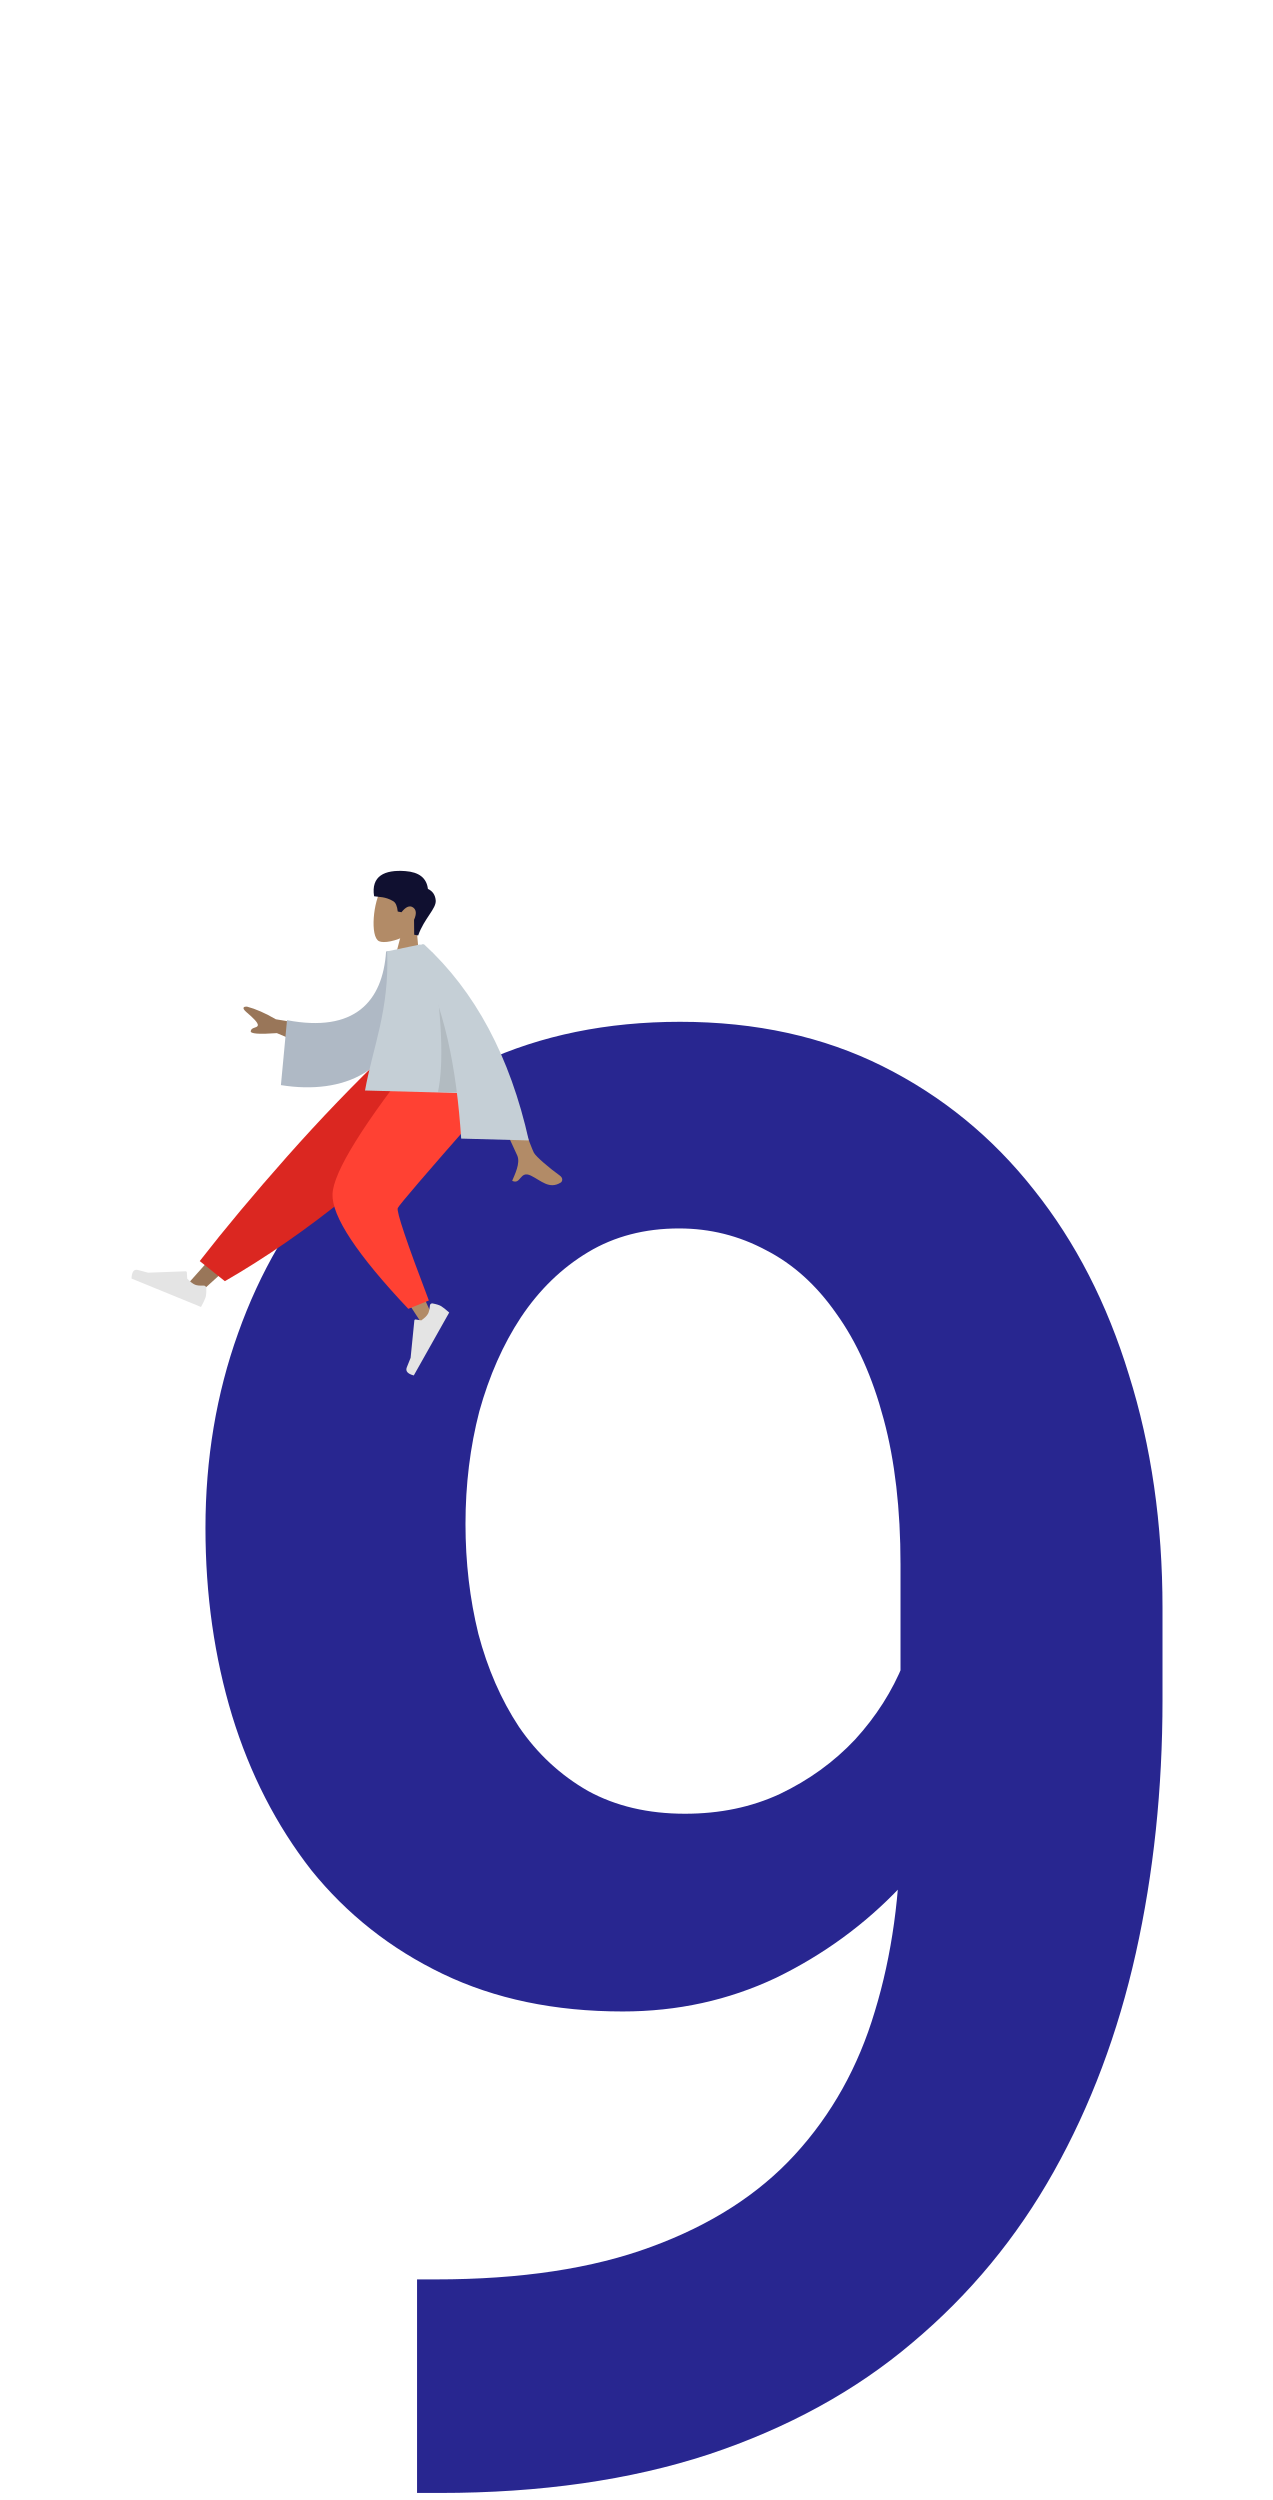
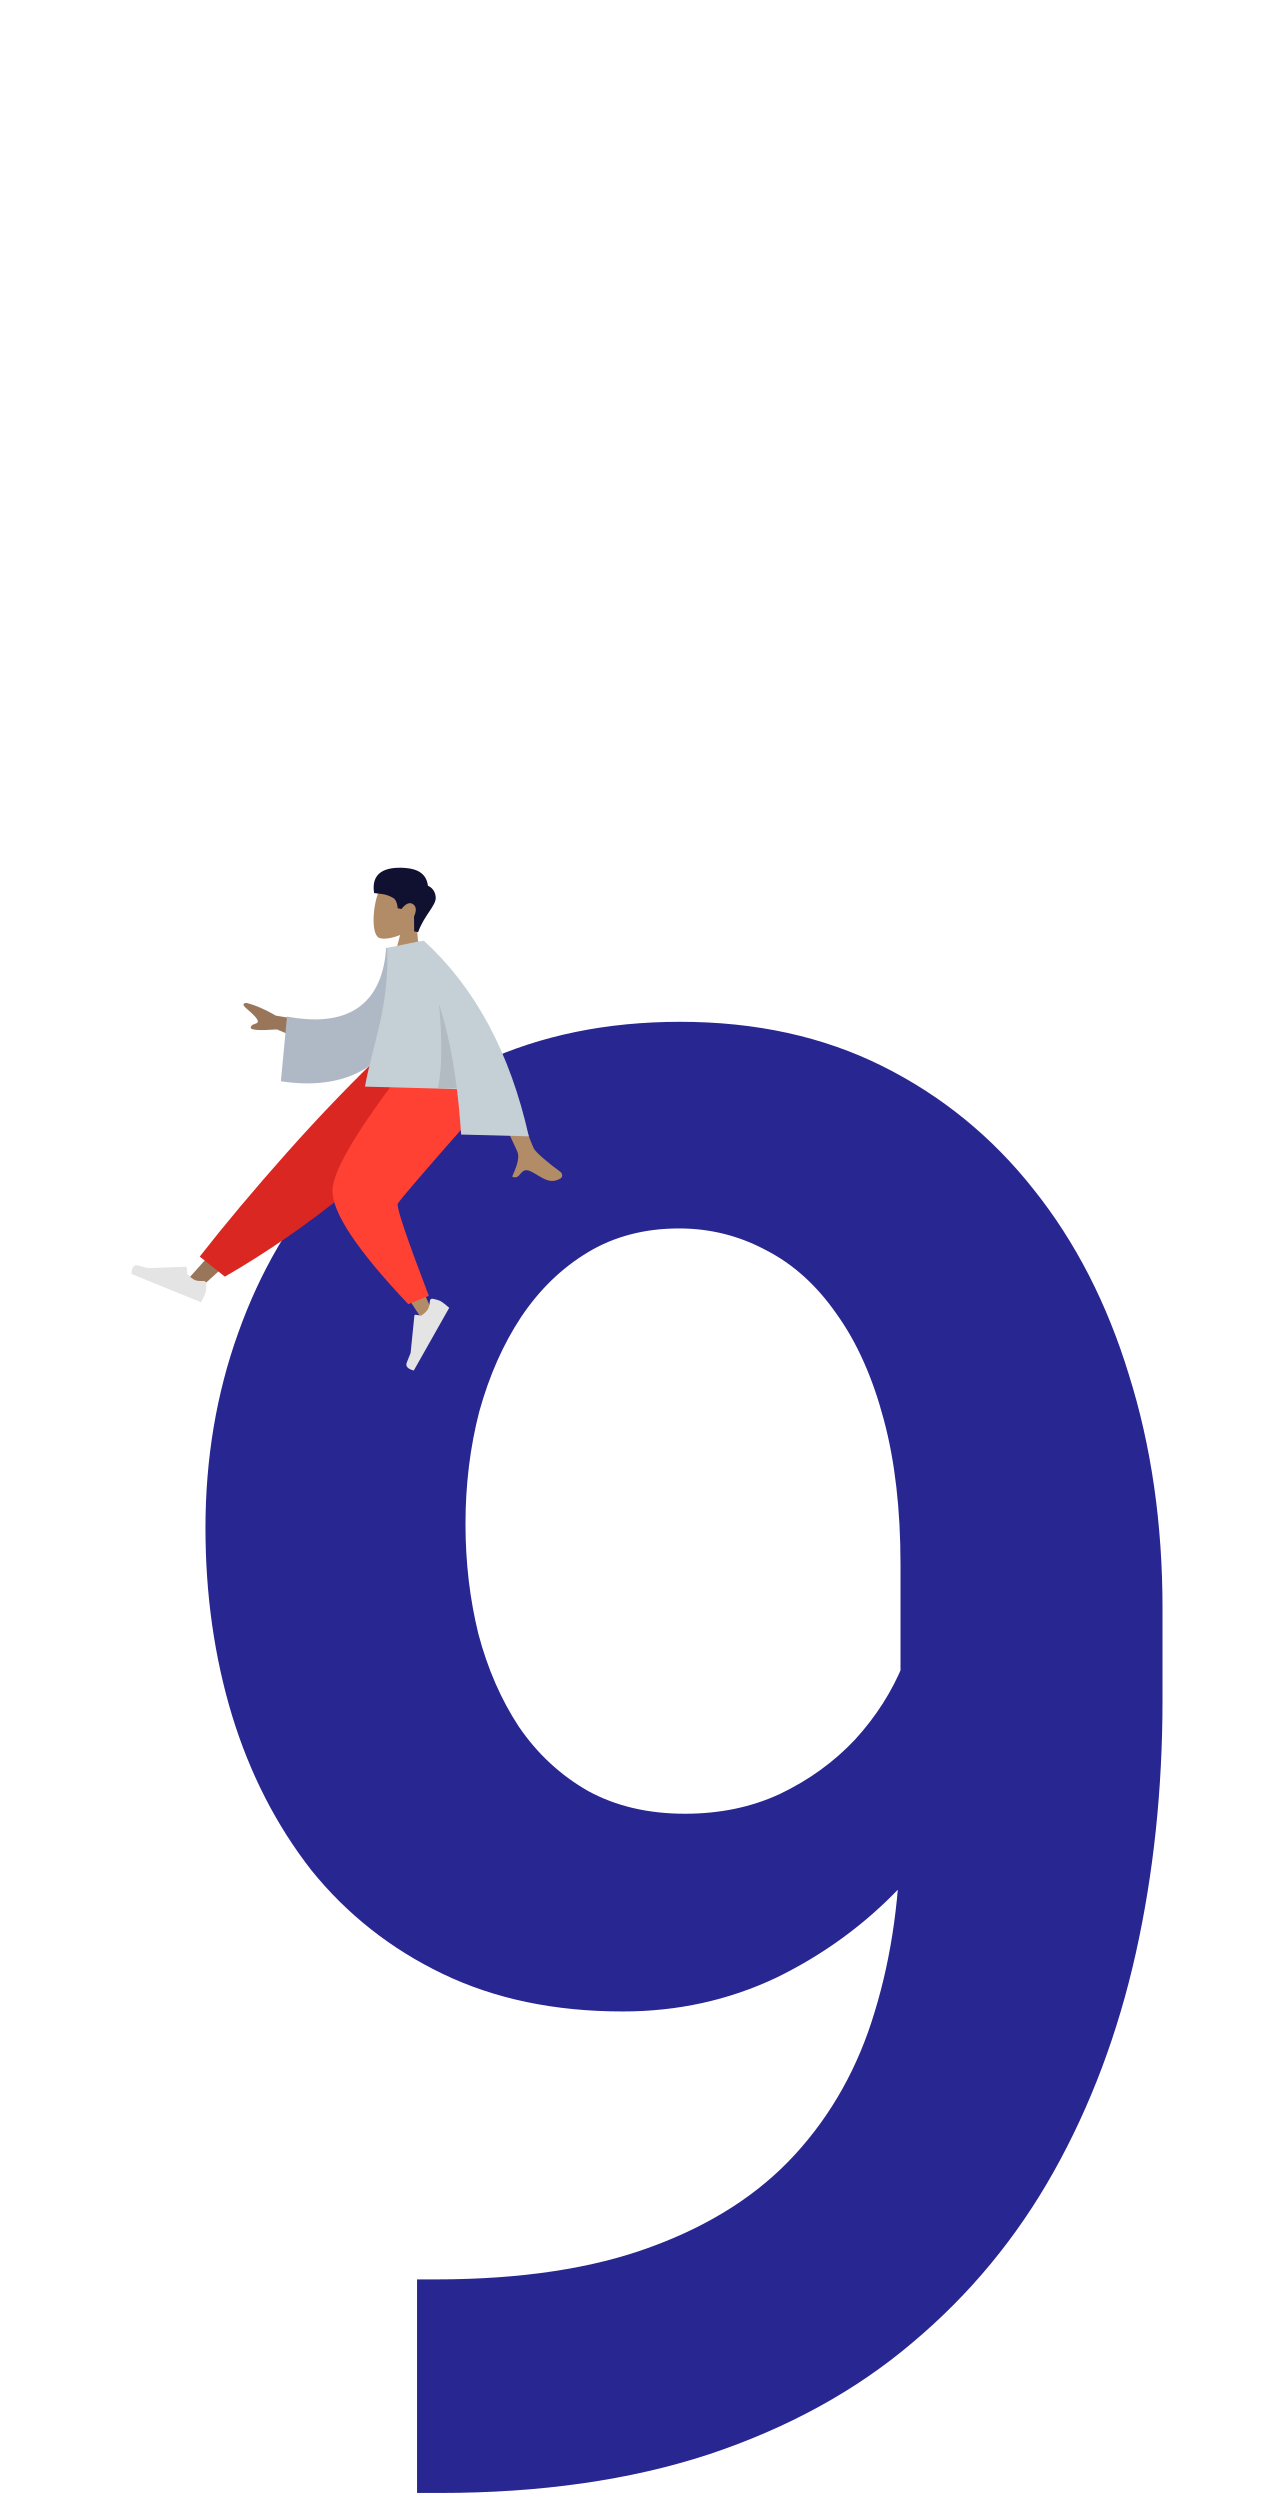
<svg xmlns="http://www.w3.org/2000/svg" width="142" height="279" viewBox="0 0 142 279" fill="none">
  <path opacity="0.87" d="M46.542 254.381H48.639C58.127 254.381 66.145 253.167 72.692 250.74C79.312 248.313 84.645 244.892 88.691 240.479C92.81 235.992 95.789 230.659 97.628 224.48C99.54 218.228 100.497 211.313 100.497 203.737V174.608C100.497 168.429 99.871 163.023 98.621 158.389C97.37 153.681 95.605 149.746 93.325 146.583C91.118 143.42 88.507 141.066 85.491 139.521C82.475 137.903 79.239 137.094 75.781 137.094C71.956 137.094 68.573 137.976 65.63 139.742C62.688 141.507 60.187 143.935 58.127 147.024C56.141 150.04 54.597 153.534 53.493 157.506C52.464 161.478 51.949 165.671 51.949 170.084C51.949 174.351 52.427 178.433 53.383 182.332C54.413 186.23 55.921 189.687 57.907 192.703C59.966 195.719 62.541 198.11 65.63 199.875C68.72 201.567 72.324 202.413 76.443 202.413C80.342 202.413 83.873 201.677 87.036 200.206C90.272 198.661 93.067 196.639 95.421 194.138C97.775 191.563 99.577 188.731 100.828 185.642C102.152 182.479 102.887 179.279 103.034 176.042L113.296 180.456C113.296 185.826 112.155 191.122 109.875 196.344C107.668 201.567 104.542 206.311 100.497 210.578C96.525 214.77 91.89 218.154 86.594 220.729C81.298 223.23 75.597 224.48 69.492 224.48C61.916 224.48 55.222 223.082 49.411 220.287C43.6 217.492 38.708 213.63 34.736 208.702C30.838 203.7 27.895 197.963 25.909 191.489C23.923 184.943 22.93 177.955 22.93 170.526C22.93 162.802 24.144 155.557 26.571 148.789C28.999 141.949 32.493 135.954 37.053 130.805C41.687 125.582 47.278 121.5 53.824 118.557C60.371 115.541 67.727 114.033 75.892 114.033C84.351 114.033 91.89 115.689 98.51 118.999C105.131 122.309 110.758 126.906 115.392 132.791C120.026 138.602 123.557 145.479 125.984 153.424C128.485 161.368 129.736 170.047 129.736 179.463V189.724C129.736 199.654 128.743 209.07 126.757 217.97C124.771 226.871 121.718 234.999 117.599 242.354C113.479 249.71 108.22 256.073 101.821 261.443C95.495 266.812 87.918 270.968 79.091 273.911C70.338 276.779 60.334 278.214 49.08 278.214H46.542V254.381Z" fill="#080680" />
-   <path fill-rule="evenodd" clip-rule="evenodd" d="M46.998 109.365L46.373 102.25L45.345 102.058L43.604 108.734L46.998 109.365Z" fill="#B28B67" />
-   <path fill-rule="evenodd" clip-rule="evenodd" d="M42.306 105.041C43.339 105.523 47.677 104.122 47.828 100.945C47.979 97.768 43.659 97.666 42.65 99.095C41.641 100.524 41.273 104.559 42.306 105.041Z" fill="#B28B67" />
-   <path fill-rule="evenodd" clip-rule="evenodd" d="M46.669 104.397C47.329 102.509 48.711 101.396 48.626 100.482C48.57 99.872 48.279 99.445 47.755 99.201C47.611 97.986 46.767 97.323 45.222 97.213C42.905 97.046 41.396 97.762 41.748 100.022C42.303 100.125 42.995 100.044 43.879 100.569C44.159 100.736 44.329 101.122 44.387 101.728L44.805 101.806C45.291 101.191 45.721 101.011 46.094 101.268C46.467 101.525 46.505 101.986 46.207 102.653L46.224 104.314L46.669 104.397Z" fill="#101030" />
-   <path fill-rule="evenodd" clip-rule="evenodd" d="M50.523 120.166L34.649 133.078L22.189 144.388L20.568 143.724L43.944 117.473L50.523 120.166Z" fill="#997659" />
-   <path fill-rule="evenodd" clip-rule="evenodd" d="M23.023 143.754C23.036 144.247 23.006 144.598 22.934 144.808C22.848 145.059 22.681 145.409 22.433 145.858C22.145 145.74 19.559 144.682 14.676 142.685C14.706 141.927 14.947 141.61 15.4 141.734C15.853 141.858 16.23 141.957 16.532 142.031L20.709 141.876C20.783 141.873 20.848 141.934 20.854 142.011C20.854 142.012 20.854 142.013 20.854 142.014L20.891 142.69C21.228 143.045 21.522 143.273 21.773 143.376C21.981 143.461 22.3 143.493 22.729 143.47C22.877 143.463 23.008 143.581 23.022 143.735C23.023 143.742 23.023 143.748 23.023 143.754Z" fill="#E4E4E4" />
-   <path fill-rule="evenodd" clip-rule="evenodd" d="M25.096 142.979L22.291 140.735C25.087 137.137 28.337 133.249 32.039 129.07C35.742 124.891 39.532 120.946 43.409 117.237L52.262 120.864C47.707 125.699 43.183 129.935 38.69 133.571C34.197 137.207 29.666 140.343 25.096 142.979Z" fill="#DB2721" />
-   <path fill-rule="evenodd" clip-rule="evenodd" d="M50.624 123.384C46.987 127.877 42.772 134.117 42.723 134.404C42.69 134.595 44.569 138.826 48.36 147.098L47.074 147.717C41.301 138.938 38.514 134.091 38.712 133.177C39.011 131.806 42.962 122.826 46.013 118.03L50.624 123.384Z" fill="#B28B67" />
-   <path fill-rule="evenodd" clip-rule="evenodd" d="M47.861 145.136L45.565 146.067C39.844 140.002 37.025 135.738 37.108 133.274C37.192 130.811 40.555 125.396 47.197 117.03L53.218 124.518C47.501 131.023 44.559 134.457 44.391 134.82C44.224 135.183 45.38 138.622 47.861 145.136Z" fill="#FF4133" />
-   <path fill-rule="evenodd" clip-rule="evenodd" d="M48.277 145.463C48.731 145.551 49.05 145.653 49.234 145.767C49.453 145.904 49.753 146.14 50.132 146.477C49.985 146.738 48.667 149.08 46.178 153.502C45.486 153.318 45.227 153.014 45.401 152.591C45.575 152.169 45.717 151.816 45.825 151.532L46.241 147.369C46.248 147.295 46.313 147.243 46.384 147.253C46.385 147.253 46.386 147.253 46.387 147.254L47.014 147.355C47.385 147.095 47.634 146.85 47.762 146.623C47.868 146.434 47.94 146.126 47.977 145.697C47.989 145.549 48.116 145.443 48.26 145.46C48.266 145.461 48.271 145.462 48.277 145.463Z" fill="#E4E4E4" />
-   <path fill-rule="evenodd" clip-rule="evenodd" d="M36.563 114.712L30.785 113.752C29.609 113.067 28.534 112.595 27.559 112.337C27.288 112.322 26.86 112.411 27.526 112.977C28.192 113.544 28.869 114.169 28.767 114.458C28.664 114.748 28.061 114.622 27.98 115.07C27.926 115.368 28.9 115.444 30.901 115.297L35.639 117.315L36.563 114.712Z" fill="#997659" />
-   <path fill-rule="evenodd" clip-rule="evenodd" d="M45.563 106.079L43.088 106.176C42.717 111.807 39.538 115.278 32.031 113.852L31.35 121.099C38.358 122.223 44.348 119.552 45.273 111.873C45.512 109.885 45.68 107.814 45.563 106.079Z" fill="#AFB9C5" />
-   <path fill-rule="evenodd" clip-rule="evenodd" d="M55.018 116.361C57.756 123.955 59.276 128.049 59.579 128.641C59.801 129.075 61.377 130.415 62.465 131.186C62.902 131.495 62.739 131.874 62.582 131.971C61.304 132.768 60.407 131.77 59.255 131.203C57.993 130.583 58.158 132.255 57.159 131.781C57.436 131.095 58.095 129.821 57.731 128.966C57.569 128.586 55.612 124.364 51.861 116.299L55.018 116.361Z" fill="#B28B67" />
-   <path fill-rule="evenodd" clip-rule="evenodd" d="M52.113 122.012L40.736 121.7C41.592 116.892 43.471 112.751 43.205 106.172L46.921 105.396C49.79 109.717 51.297 114.982 52.113 122.012Z" fill="#C5CFD6" />
-   <path fill-rule="evenodd" clip-rule="evenodd" d="M52.178 121.928L48.884 121.842C49.542 118.667 49.323 113.463 48.227 106.23C50.759 110.5 51.438 114.965 52.178 121.928Z" fill="black" fill-opacity="0.1" />
-   <path fill-rule="evenodd" clip-rule="evenodd" d="M47.315 105.38C53.03 110.623 56.93 117.921 59.015 127.273L51.467 127.068C50.95 119.227 49.642 112.282 46.394 106.203L47.071 105.374L47.315 105.38Z" fill="#C5CFD6" />
+   <path fill-rule="evenodd" clip-rule="evenodd" d="M46.996 108.973L46.375 101.883L45.347 101.692L43.604 108.345L46.996 108.973Z" fill="#B28B67" />
+   <path fill-rule="evenodd" clip-rule="evenodd" d="M42.305 104.665C43.338 105.146 47.675 103.748 47.827 100.582C47.979 97.415 43.66 97.315 42.651 98.74C41.643 100.164 41.273 104.185 42.305 104.665Z" fill="#B28B67" />
+   <path fill-rule="evenodd" clip-rule="evenodd" d="M46.667 104.023C47.327 102.141 48.71 101.032 48.626 100.12C48.569 99.513 48.279 99.087 47.755 98.844C47.611 97.634 46.767 96.973 45.223 96.863C42.907 96.698 41.398 97.412 41.749 99.664C42.303 99.767 42.996 99.686 43.879 100.209C44.16 100.375 44.329 100.76 44.387 101.364L44.805 101.441C45.291 100.828 45.721 100.649 46.093 100.905C46.466 101.16 46.504 101.62 46.206 102.285L46.223 103.94L46.667 104.023Z" fill="#101030" />
+   <path fill-rule="evenodd" clip-rule="evenodd" d="M50.523 119.729L34.648 132.602L22.189 143.876L20.568 143.215L43.947 117.048L50.523 119.729Z" fill="#997659" />
+   <path fill-rule="evenodd" clip-rule="evenodd" d="M23.023 143.238C23.036 143.729 23.006 144.079 22.934 144.288C22.847 144.539 22.68 144.888 22.432 145.335C22.144 145.217 19.559 144.164 14.675 142.175C14.706 141.42 14.947 141.104 15.4 141.227C15.853 141.35 16.23 141.449 16.533 141.522L20.709 141.367C20.783 141.364 20.848 141.424 20.854 141.501C20.854 141.502 20.854 141.503 20.854 141.504L20.891 142.178C21.227 142.531 21.521 142.759 21.773 142.861C21.981 142.946 22.299 142.977 22.729 142.955C22.877 142.947 23.008 143.065 23.022 143.219C23.023 143.225 23.023 143.232 23.023 143.238Z" fill="#E4E4E4" />
+   <path fill-rule="evenodd" clip-rule="evenodd" d="M25.095 142.472L22.291 140.236C25.088 136.651 28.338 132.775 32.041 128.609C35.744 124.443 39.535 120.511 43.413 116.814L52.262 120.424C47.706 125.244 43.182 129.467 38.689 133.092C34.196 136.717 29.665 139.843 25.095 142.472Z" fill="#DB2721" />
+   <path fill-rule="evenodd" clip-rule="evenodd" d="M50.627 122.94C46.989 127.418 42.771 133.638 42.722 133.923C42.689 134.114 44.567 138.329 48.355 146.57L47.069 147.188C41.298 138.442 38.513 133.614 38.712 132.703C39.011 131.336 42.965 122.387 46.018 117.607L50.627 122.94Z" fill="#B28B67" />
+   <path fill-rule="evenodd" clip-rule="evenodd" d="M47.856 144.615L45.56 145.544C39.84 139.502 37.023 135.254 37.107 132.8C37.192 130.345 40.557 124.948 47.202 116.61L53.221 124.07C47.502 130.553 44.558 133.975 44.39 134.337C44.222 134.699 45.378 138.125 47.856 144.615Z" fill="#FF4133" />
+   <path fill-rule="evenodd" clip-rule="evenodd" d="M48.278 144.942C48.732 145.029 49.051 145.13 49.234 145.244C49.454 145.38 49.753 145.616 50.132 145.951C49.985 146.211 48.667 148.545 46.177 152.952C45.485 152.768 45.226 152.466 45.4 152.045C45.575 151.624 45.716 151.272 45.825 150.989L46.242 146.841C46.249 146.768 46.314 146.716 46.385 146.726C46.386 146.726 46.387 146.726 46.388 146.726L47.014 146.827C47.386 146.567 47.635 146.324 47.763 146.097C47.869 145.909 47.941 145.602 47.978 145.174C47.99 145.027 48.117 144.921 48.261 144.939C48.267 144.939 48.272 144.94 48.278 144.942Z" fill="#E4E4E4" />
+   <path fill-rule="evenodd" clip-rule="evenodd" d="M36.565 114.299L30.786 113.344C29.61 112.661 28.535 112.191 27.56 111.934C27.288 111.919 26.86 112.008 27.526 112.572C28.192 113.137 28.87 113.76 28.767 114.049C28.664 114.338 28.061 114.213 27.98 114.659C27.926 114.957 28.899 115.032 30.901 114.884L35.64 116.895L36.565 114.299Z" fill="#997659" />
+   <path fill-rule="evenodd" clip-rule="evenodd" d="M45.569 105.699L43.093 105.796C42.719 111.406 39.539 114.864 32.03 113.446L31.345 120.665C38.355 121.782 44.348 119.119 45.276 111.47C45.516 109.49 45.684 107.426 45.569 105.699Z" fill="#AFB9C5" />
+   <path fill-rule="evenodd" clip-rule="evenodd" d="M55.022 115.943C57.756 123.511 59.274 127.59 59.577 128.18C59.798 128.612 61.374 129.948 62.461 130.715C62.897 131.023 62.735 131.4 62.578 131.498C61.3 132.292 60.403 131.298 59.252 130.734C57.991 130.116 58.155 131.782 57.156 131.31C57.433 130.626 58.093 129.357 57.729 128.505C57.567 128.126 55.613 123.919 51.866 115.883L55.022 115.943Z" fill="#B28B67" />
+   <path fill-rule="evenodd" clip-rule="evenodd" d="M52.113 121.575L40.73 121.268C41.588 116.476 43.47 112.347 43.206 105.79L46.924 105.016C49.793 109.322 51.299 114.568 52.113 121.575Z" fill="#C5CFD6" />
+   <path fill-rule="evenodd" clip-rule="evenodd" d="M52.178 121.491L48.879 121.406C49.54 118.242 49.322 113.057 48.227 105.849C50.761 110.103 51.44 114.552 52.178 121.491Z" fill="black" fill-opacity="0.1" />
+   <path fill-rule="evenodd" clip-rule="evenodd" d="M47.316 105.002C53.033 110.225 56.932 117.497 59.015 126.817L51.462 126.615C50.947 118.801 49.641 111.88 46.394 105.822L47.071 104.996L47.316 105.002Z" fill="#C5CFD6" />
</svg>
